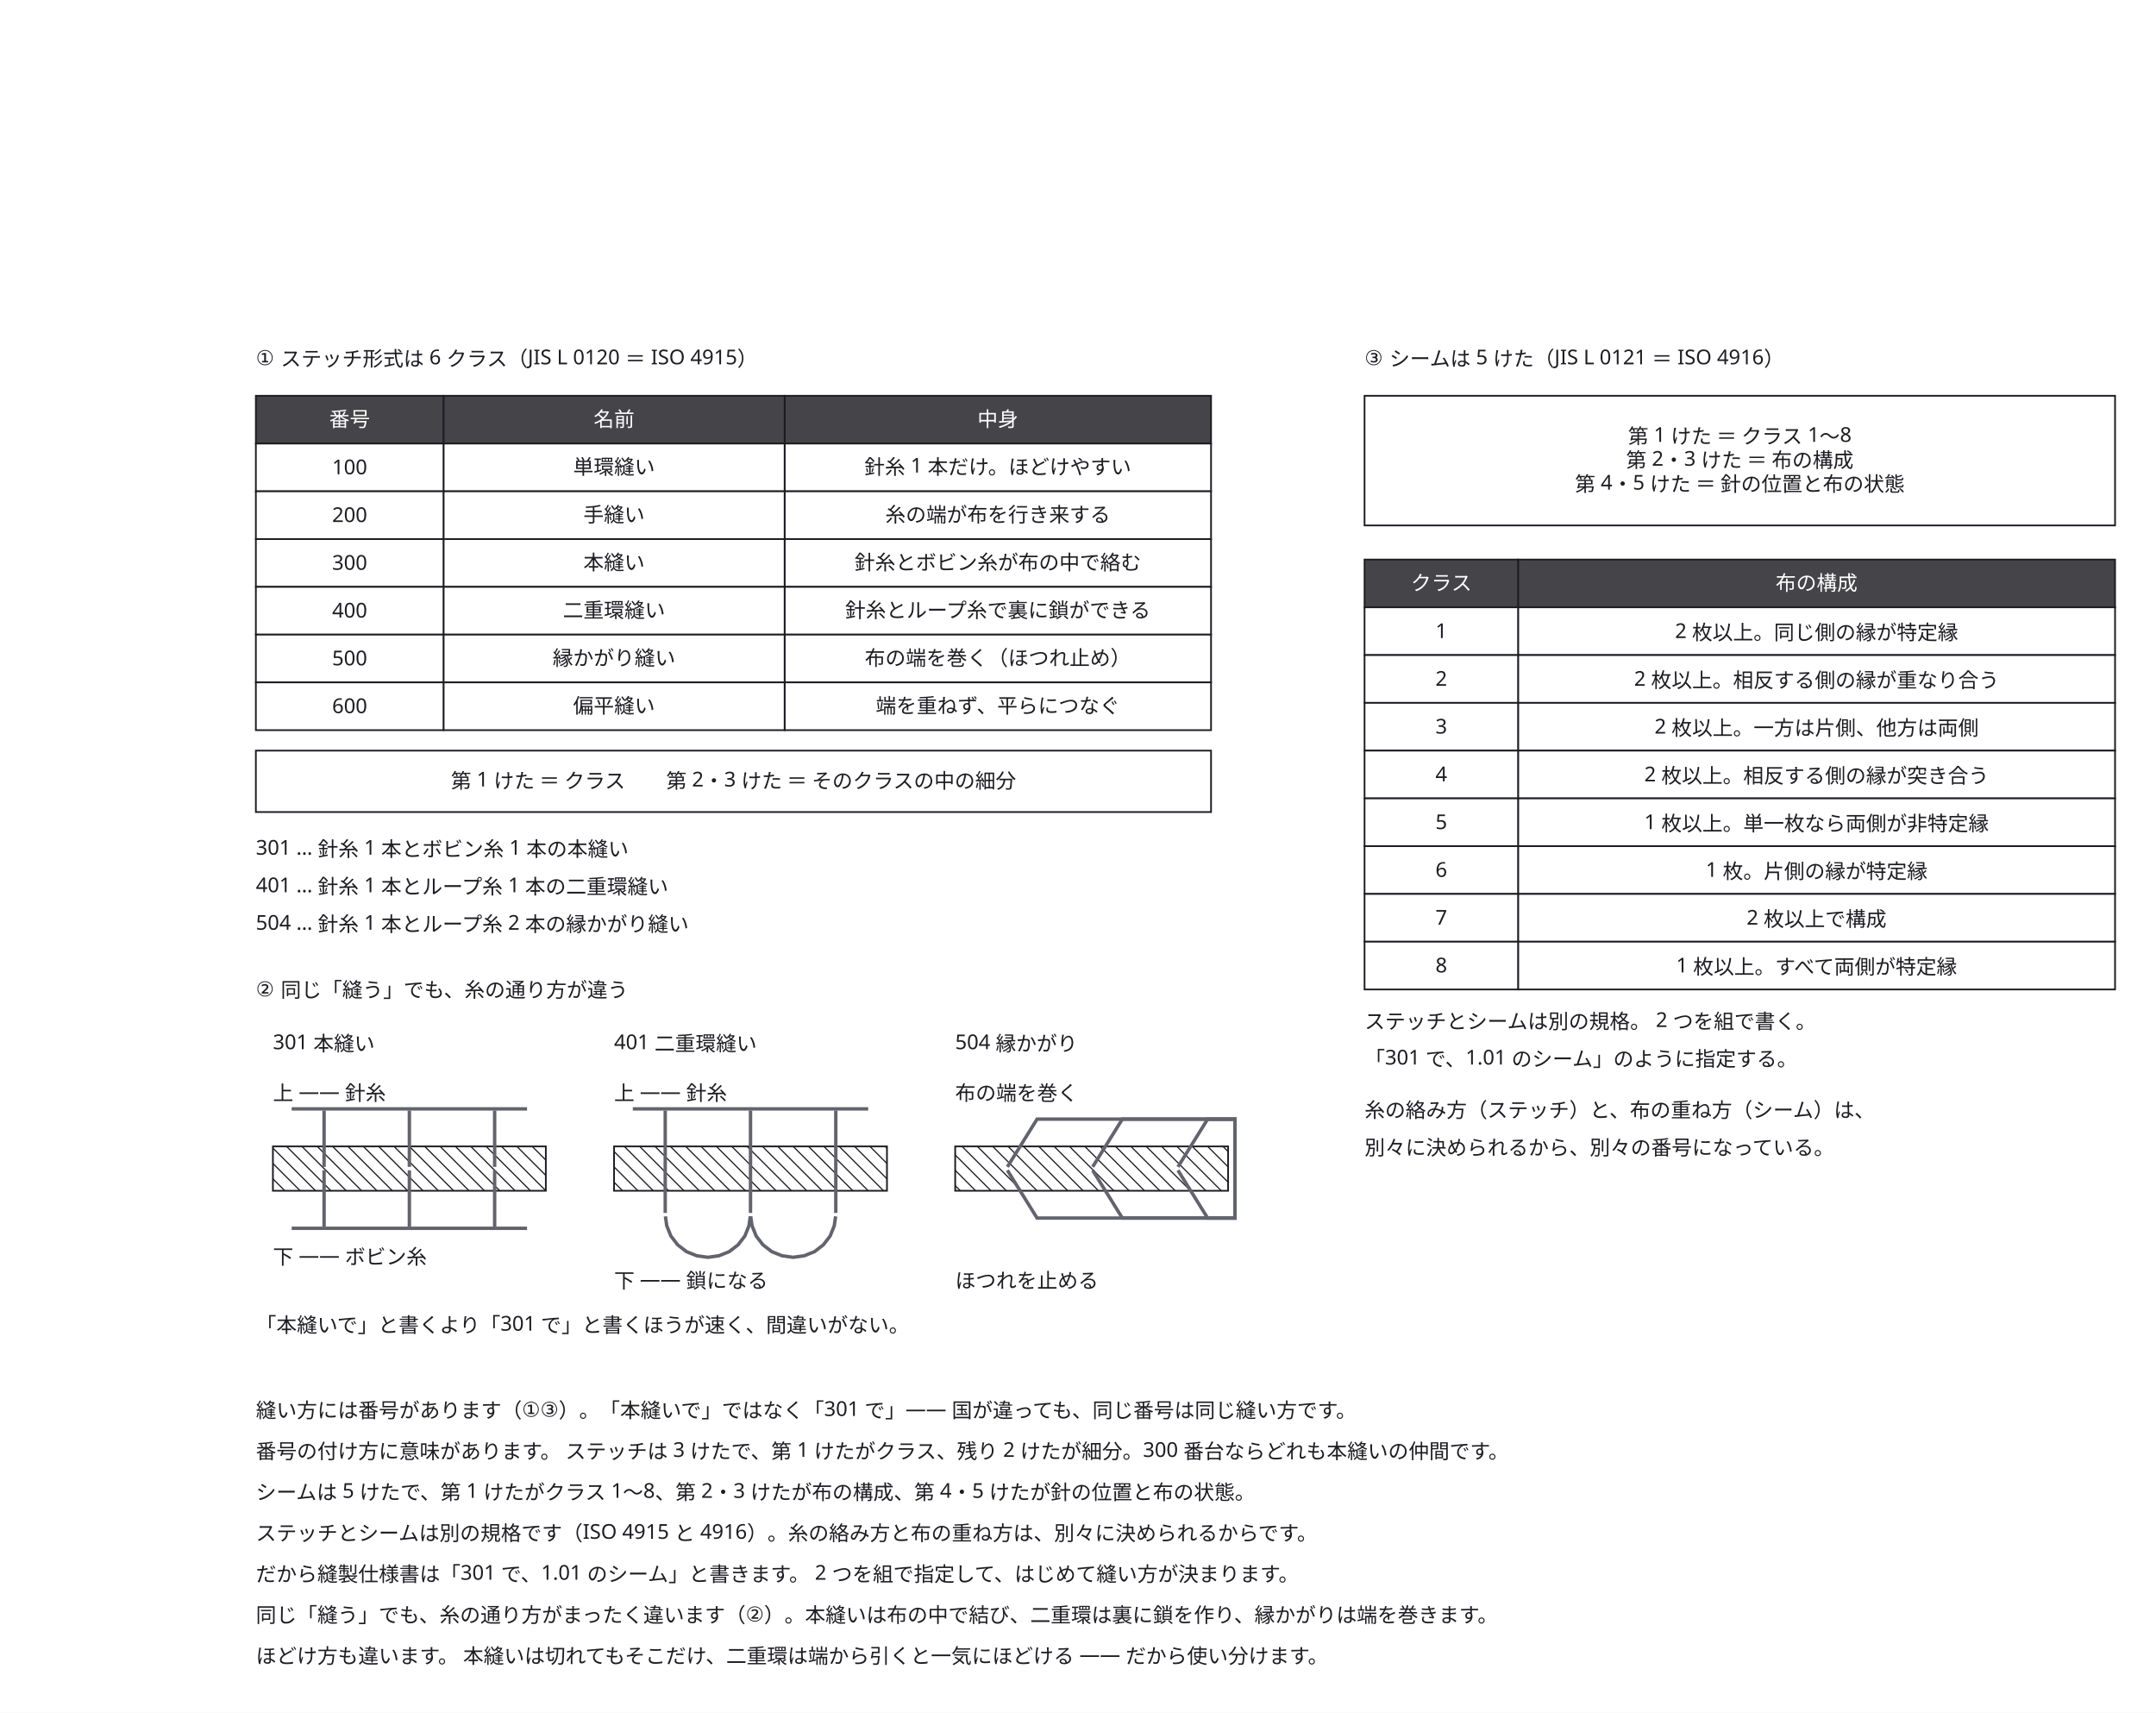
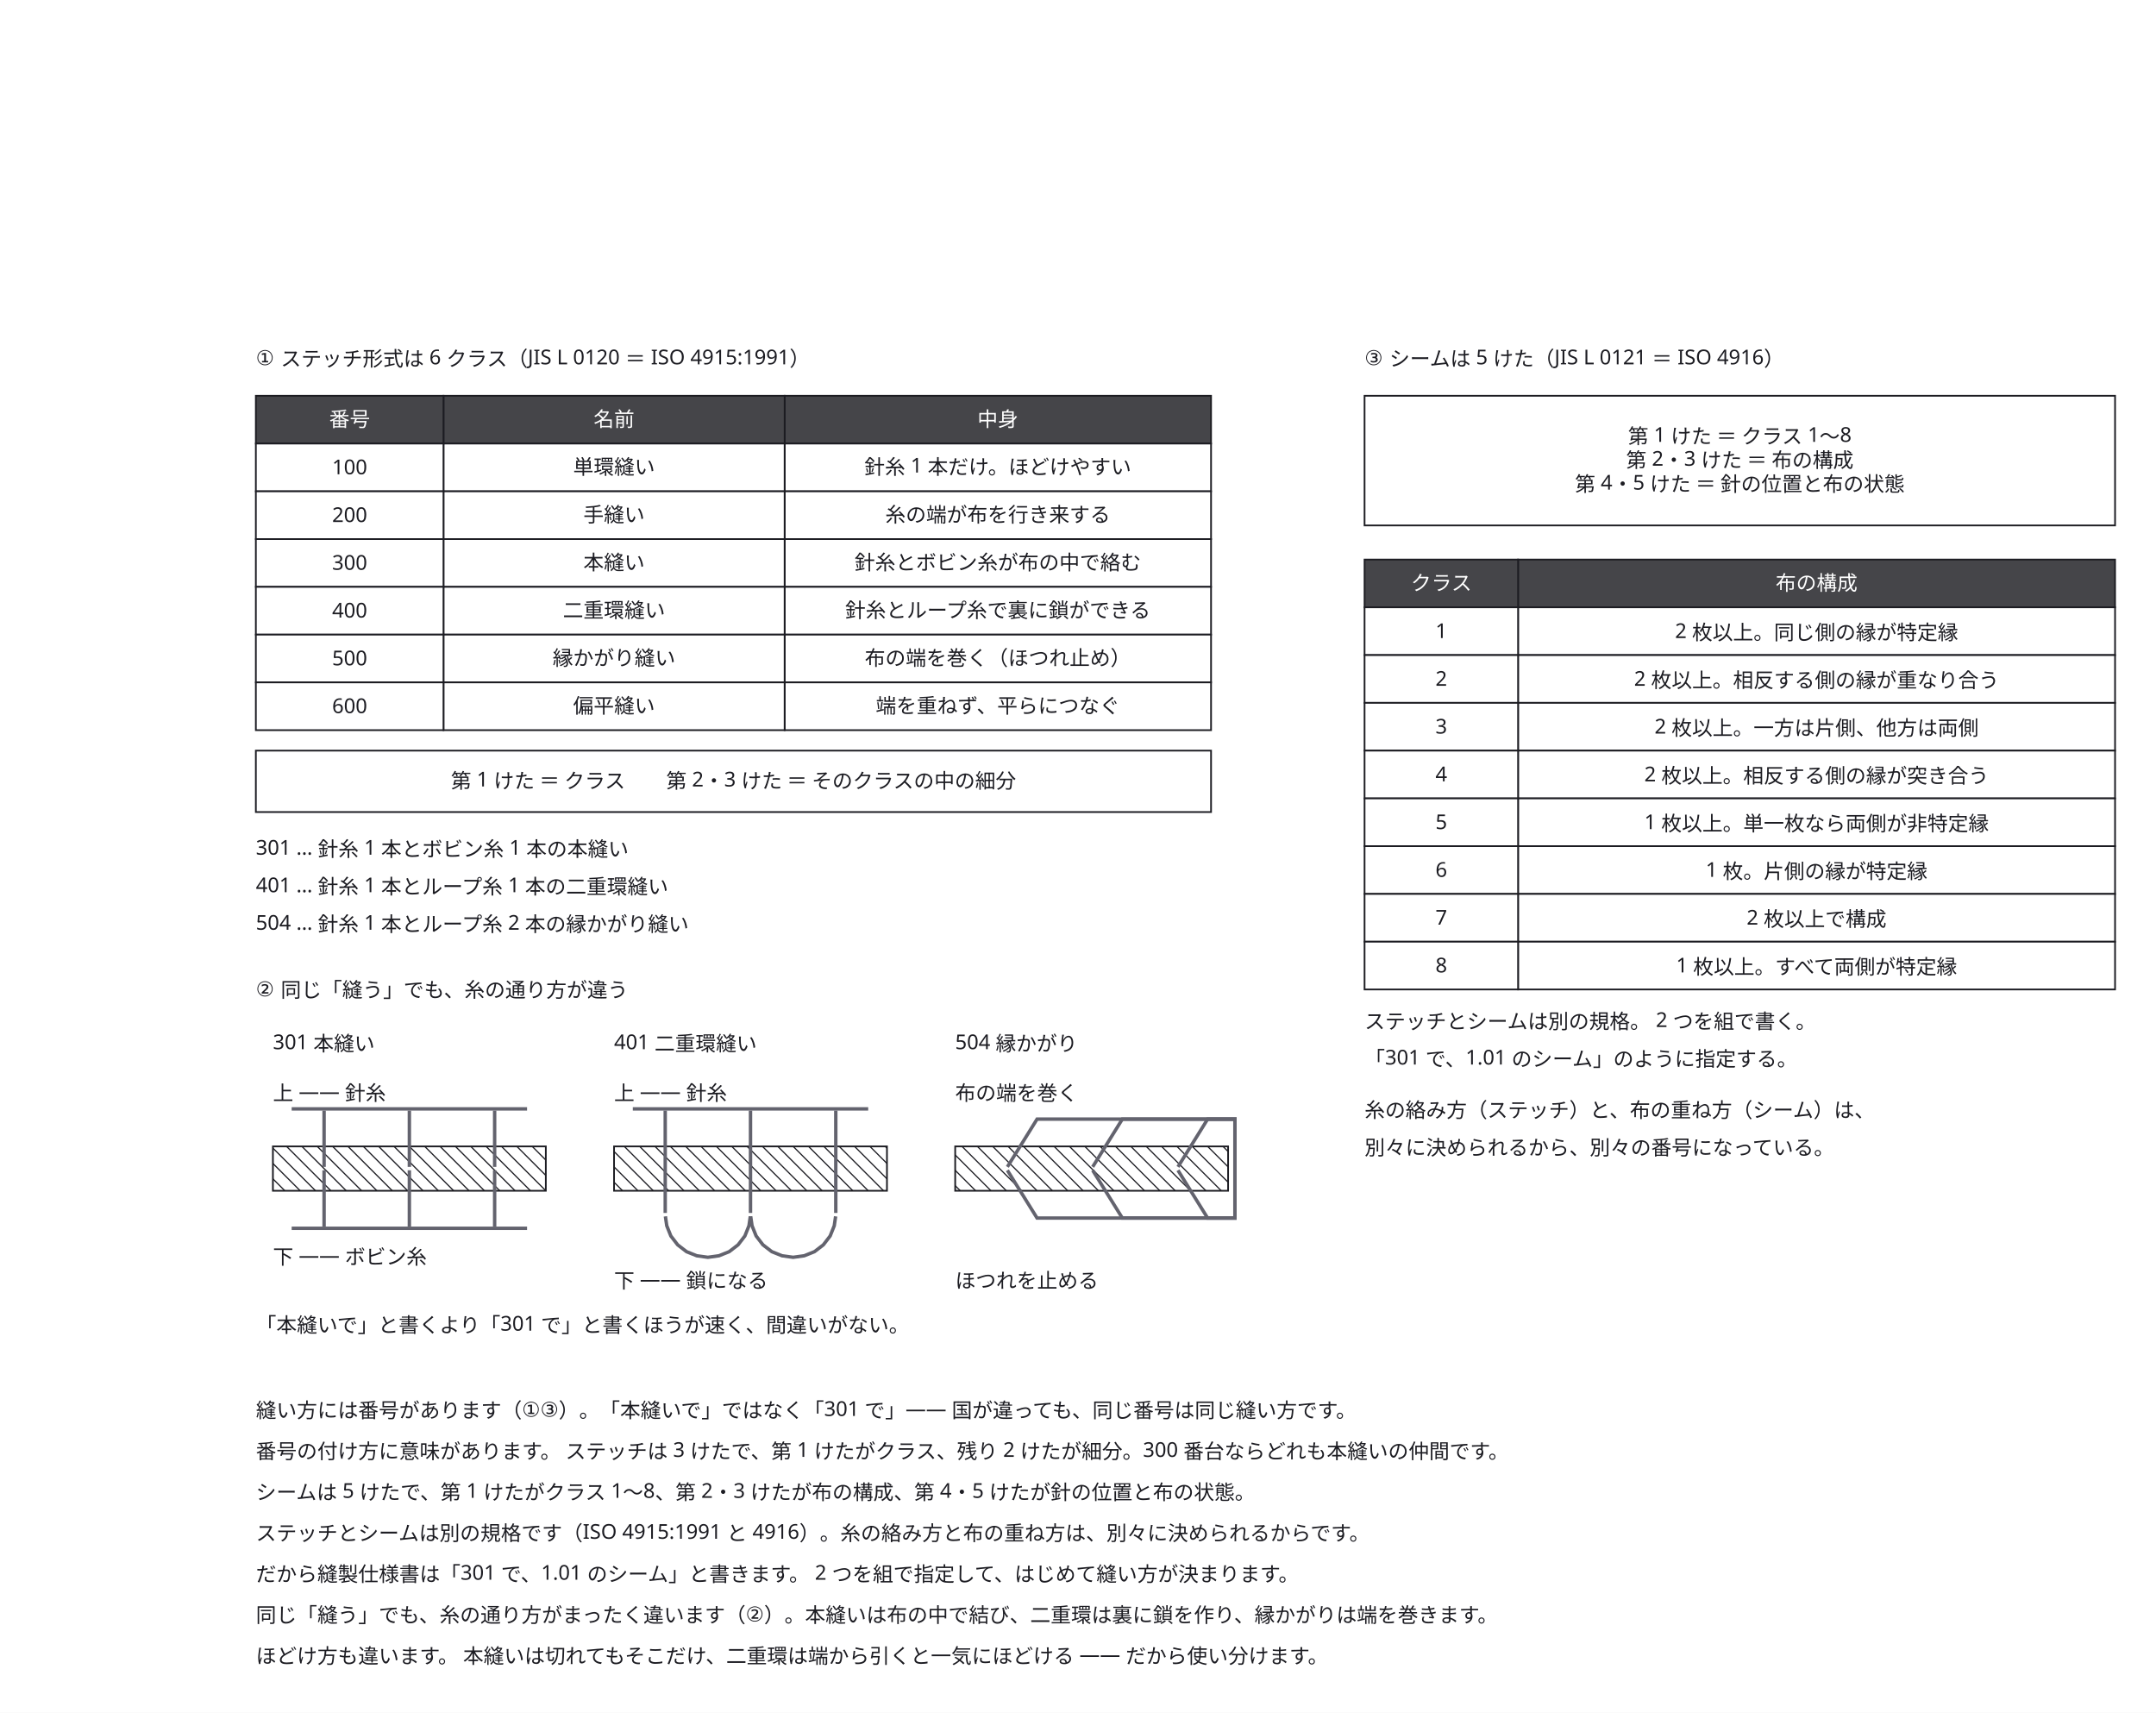
<svg xmlns="http://www.w3.org/2000/svg" width="1264" height="1004" viewBox="0 0 1264 1004">
  <defs>
    <marker id="arrow" viewBox="0 0 10 10" refX="9" refY="5" markerWidth="6" markerHeight="6" orient="auto">
      <path d="M 0 0 L 10 5 L 0 10 z" fill="#63636e" />
    </marker>
  </defs>
  <rect data-paper="1" x="0" y="0" width="1264" height="1004" fill="#ffffff" />
  <g data-node="sr" data-pinned="false" data-shape="rect">
    <rect x="800" y="232" width="440" height="76" fill="#ffffff" stroke="#1c1c22" stroke-width="1" />
  </g>
  <g data-node="rule" data-pinned="false" data-shape="rect">
    <rect x="150" y="440" width="560" height="36" fill="#ffffff" stroke="#1c1c22" stroke-width="1" />
  </g>
  <g data-node="r1" data-pinned="false" data-shape="rect" />
  <g data-node="r2" data-pinned="false" data-shape="rect" />
  <g data-node="r3" data-pinned="false" data-shape="rect" />
  <g data-node="r4" data-pinned="false" data-shape="rect" />
  <g data-node="r5" data-pinned="false" data-shape="rect" />
  <g data-node="r6" data-pinned="false" data-shape="rect" />
  <g data-node="r7" data-pinned="false" data-shape="rect" />
  <g data-node="t1" data-pinned="false" data-shape="rect" />
  <g data-node="t2" data-pinned="false" data-shape="rect" />
  <g data-node="n4" data-pinned="false" data-shape="rect" />
  <g data-node="n1" data-pinned="false" data-shape="rect" />
  <g data-node="n2" data-pinned="false" data-shape="rect" />
  <g data-node="n3" data-pinned="false" data-shape="rect" />
  <g data-node="b0_1" data-pinned="false" data-shape="rect">
    <rect x="890" y="328" width="350" height="28" fill="#ffffff" stroke="#1c1c22" stroke-width="1" />
    <rect x="890" y="328" width="350" height="28" fill="#1c1c22" fill-opacity="0.82" />
  </g>
  <g data-node="b1_1" data-pinned="false" data-shape="rect">
    <rect x="890" y="356" width="350" height="28" fill="#ffffff" stroke="#1c1c22" stroke-width="1" />
  </g>
  <g data-node="b2_1" data-pinned="false" data-shape="rect">
    <rect x="890" y="384" width="350" height="28" fill="#ffffff" stroke="#1c1c22" stroke-width="1" />
  </g>
  <g data-node="b3_1" data-pinned="false" data-shape="rect">
    <rect x="890" y="412" width="350" height="28" fill="#ffffff" stroke="#1c1c22" stroke-width="1" />
  </g>
  <g data-node="b4_1" data-pinned="false" data-shape="rect">
    <rect x="890" y="440" width="350" height="28" fill="#ffffff" stroke="#1c1c22" stroke-width="1" />
  </g>
  <g data-node="b5_1" data-pinned="false" data-shape="rect">
    <rect x="890" y="468" width="350" height="28" fill="#ffffff" stroke="#1c1c22" stroke-width="1" />
  </g>
  <g data-node="b6_1" data-pinned="false" data-shape="rect">
    <rect x="890" y="496" width="350" height="28" fill="#ffffff" stroke="#1c1c22" stroke-width="1" />
  </g>
  <g data-node="b7_1" data-pinned="false" data-shape="rect">
    <rect x="890" y="524" width="350" height="28" fill="#ffffff" stroke="#1c1c22" stroke-width="1" />
  </g>
  <g data-node="b8_1" data-pinned="false" data-shape="rect">
    <rect x="890" y="552" width="350" height="28" fill="#ffffff" stroke="#1c1c22" stroke-width="1" />
  </g>
  <g data-node="t3" data-pinned="false" data-shape="rect" />
  <g data-node="n5" data-pinned="false" data-shape="rect" />
  <g data-node="n6" data-pinned="false" data-shape="rect" />
  <g data-node="n7" data-pinned="false" data-shape="rect" />
  <g data-node="n8" data-pinned="false" data-shape="rect" />
  <g data-node="a0_2" data-pinned="false" data-shape="rect">
    <rect x="460" y="232" width="250" height="28" fill="#ffffff" stroke="#1c1c22" stroke-width="1" />
    <rect x="460" y="232" width="250" height="28" fill="#1c1c22" fill-opacity="0.82" />
  </g>
  <g data-node="a1_2" data-pinned="false" data-shape="rect">
    <rect x="460" y="260" width="250" height="28" fill="#ffffff" stroke="#1c1c22" stroke-width="1" />
  </g>
  <g data-node="a2_2" data-pinned="false" data-shape="rect">
    <rect x="460" y="288" width="250" height="28" fill="#ffffff" stroke="#1c1c22" stroke-width="1" />
  </g>
  <g data-node="a3_2" data-pinned="false" data-shape="rect">
    <rect x="460" y="316" width="250" height="28" fill="#ffffff" stroke="#1c1c22" stroke-width="1" />
  </g>
  <g data-node="a4_2" data-pinned="false" data-shape="rect">
    <rect x="460" y="344" width="250" height="28" fill="#ffffff" stroke="#1c1c22" stroke-width="1" />
  </g>
  <g data-node="a5_2" data-pinned="false" data-shape="rect">
    <rect x="460" y="372" width="250" height="28" fill="#ffffff" stroke="#1c1c22" stroke-width="1" />
  </g>
  <g data-node="a6_2" data-pinned="false" data-shape="rect">
    <rect x="460" y="400" width="250" height="28" fill="#ffffff" stroke="#1c1c22" stroke-width="1" />
  </g>
  <g data-node="a0_1" data-pinned="false" data-shape="rect">
    <rect x="260" y="232" width="200" height="28" fill="#ffffff" stroke="#1c1c22" stroke-width="1" />
    <rect x="260" y="232" width="200" height="28" fill="#1c1c22" fill-opacity="0.82" />
  </g>
  <g data-node="a1_1" data-pinned="false" data-shape="rect">
    <rect x="260" y="260" width="200" height="28" fill="#ffffff" stroke="#1c1c22" stroke-width="1" />
  </g>
  <g data-node="a2_1" data-pinned="false" data-shape="rect">
    <rect x="260" y="288" width="200" height="28" fill="#ffffff" stroke="#1c1c22" stroke-width="1" />
  </g>
  <g data-node="a3_1" data-pinned="false" data-shape="rect">
    <rect x="260" y="316" width="200" height="28" fill="#ffffff" stroke="#1c1c22" stroke-width="1" />
  </g>
  <g data-node="a4_1" data-pinned="false" data-shape="rect">
    <rect x="260" y="344" width="200" height="28" fill="#ffffff" stroke="#1c1c22" stroke-width="1" />
  </g>
  <g data-node="a5_1" data-pinned="false" data-shape="rect">
    <rect x="260" y="372" width="200" height="28" fill="#ffffff" stroke="#1c1c22" stroke-width="1" />
  </g>
  <g data-node="a6_1" data-pinned="false" data-shape="rect">
    <rect x="260" y="400" width="200" height="28" fill="#ffffff" stroke="#1c1c22" stroke-width="1" />
  </g>
  <g data-node="cl0" data-pinned="false" data-shape="rect">
    <rect x="160" y="672" width="160" height="26" fill="#ffffff" stroke="#1c1c22" stroke-width="1" />
    <line x1="320" y1="680" x2="312" y2="672" stroke="#1c1c22" stroke-width="0.7" />
    <line x1="320" y1="689" x2="303" y2="672" stroke="#1c1c22" stroke-width="0.7" />
    <line x1="320" y1="698" x2="294" y2="672" stroke="#1c1c22" stroke-width="0.7" />
    <line x1="285" y1="672" x2="311" y2="698" stroke="#1c1c22" stroke-width="0.7" />
    <line x1="276" y1="672" x2="302" y2="698" stroke="#1c1c22" stroke-width="0.7" />
    <line x1="267" y1="672" x2="293" y2="698" stroke="#1c1c22" stroke-width="0.7" />
    <line x1="258" y1="672" x2="284" y2="698" stroke="#1c1c22" stroke-width="0.7" />
    <line x1="249" y1="672" x2="275" y2="698" stroke="#1c1c22" stroke-width="0.7" />
    <line x1="240" y1="672" x2="266" y2="698" stroke="#1c1c22" stroke-width="0.7" />
    <line x1="231" y1="672" x2="257" y2="698" stroke="#1c1c22" stroke-width="0.7" />
    <line x1="222" y1="672" x2="248" y2="698" stroke="#1c1c22" stroke-width="0.7" />
    <line x1="213" y1="672" x2="239" y2="698" stroke="#1c1c22" stroke-width="0.7" />
    <line x1="204" y1="672" x2="230" y2="698" stroke="#1c1c22" stroke-width="0.7" />
    <line x1="195" y1="672" x2="221" y2="698" stroke="#1c1c22" stroke-width="0.7" />
    <line x1="186" y1="672" x2="212" y2="698" stroke="#1c1c22" stroke-width="0.7" />
    <line x1="177" y1="672" x2="203" y2="698" stroke="#1c1c22" stroke-width="0.7" />
    <line x1="168" y1="672" x2="194" y2="698" stroke="#1c1c22" stroke-width="0.7" />
    <line x1="160" y1="673" x2="185" y2="698" stroke="#1c1c22" stroke-width="0.7" />
    <line x1="160" y1="682" x2="176" y2="698" stroke="#1c1c22" stroke-width="0.7" />
    <line x1="160" y1="691" x2="167" y2="698" stroke="#1c1c22" stroke-width="0.7" />
  </g>
  <g data-node="cl1" data-pinned="false" data-shape="rect">
    <rect x="360" y="672" width="160" height="26" fill="#ffffff" stroke="#1c1c22" stroke-width="1" />
    <line x1="520" y1="673" x2="519" y2="672" stroke="#1c1c22" stroke-width="0.7" />
    <line x1="520" y1="682" x2="510" y2="672" stroke="#1c1c22" stroke-width="0.7" />
    <line x1="520" y1="691" x2="501" y2="672" stroke="#1c1c22" stroke-width="0.7" />
    <line x1="492" y1="672" x2="518" y2="698" stroke="#1c1c22" stroke-width="0.7" />
    <line x1="483" y1="672" x2="509" y2="698" stroke="#1c1c22" stroke-width="0.7" />
    <line x1="474" y1="672" x2="500" y2="698" stroke="#1c1c22" stroke-width="0.7" />
    <line x1="465" y1="672" x2="491" y2="698" stroke="#1c1c22" stroke-width="0.7" />
    <line x1="456" y1="672" x2="482" y2="698" stroke="#1c1c22" stroke-width="0.7" />
    <line x1="447" y1="672" x2="473" y2="698" stroke="#1c1c22" stroke-width="0.7" />
    <line x1="438" y1="672" x2="464" y2="698" stroke="#1c1c22" stroke-width="0.7" />
    <line x1="429" y1="672" x2="455" y2="698" stroke="#1c1c22" stroke-width="0.7" />
    <line x1="420" y1="672" x2="446" y2="698" stroke="#1c1c22" stroke-width="0.7" />
    <line x1="411" y1="672" x2="437" y2="698" stroke="#1c1c22" stroke-width="0.7" />
    <line x1="402" y1="672" x2="428" y2="698" stroke="#1c1c22" stroke-width="0.7" />
    <line x1="393" y1="672" x2="419" y2="698" stroke="#1c1c22" stroke-width="0.7" />
    <line x1="384" y1="672" x2="410" y2="698" stroke="#1c1c22" stroke-width="0.7" />
    <line x1="375" y1="672" x2="401" y2="698" stroke="#1c1c22" stroke-width="0.7" />
    <line x1="366" y1="672" x2="392" y2="698" stroke="#1c1c22" stroke-width="0.7" />
    <line x1="360" y1="675" x2="383" y2="698" stroke="#1c1c22" stroke-width="0.7" />
    <line x1="360" y1="684" x2="374" y2="698" stroke="#1c1c22" stroke-width="0.7" />
    <line x1="360" y1="693" x2="365" y2="698" stroke="#1c1c22" stroke-width="0.7" />
  </g>
  <g data-node="cl2" data-pinned="false" data-shape="rect">
    <rect x="560" y="672" width="160" height="26" fill="#ffffff" stroke="#1c1c22" stroke-width="1" />
    <line x1="720" y1="675" x2="717" y2="672" stroke="#1c1c22" stroke-width="0.7" />
    <line x1="720" y1="684" x2="708" y2="672" stroke="#1c1c22" stroke-width="0.7" />
    <line x1="720" y1="693" x2="699" y2="672" stroke="#1c1c22" stroke-width="0.7" />
    <line x1="690" y1="672" x2="716" y2="698" stroke="#1c1c22" stroke-width="0.7" />
    <line x1="681" y1="672" x2="707" y2="698" stroke="#1c1c22" stroke-width="0.7" />
    <line x1="672" y1="672" x2="698" y2="698" stroke="#1c1c22" stroke-width="0.7" />
    <line x1="663" y1="672" x2="689" y2="698" stroke="#1c1c22" stroke-width="0.7" />
    <line x1="654" y1="672" x2="680" y2="698" stroke="#1c1c22" stroke-width="0.7" />
    <line x1="645" y1="672" x2="671" y2="698" stroke="#1c1c22" stroke-width="0.7" />
    <line x1="636" y1="672" x2="662" y2="698" stroke="#1c1c22" stroke-width="0.7" />
    <line x1="627" y1="672" x2="653" y2="698" stroke="#1c1c22" stroke-width="0.7" />
    <line x1="618" y1="672" x2="644" y2="698" stroke="#1c1c22" stroke-width="0.7" />
    <line x1="609" y1="672" x2="635" y2="698" stroke="#1c1c22" stroke-width="0.7" />
    <line x1="600" y1="672" x2="626" y2="698" stroke="#1c1c22" stroke-width="0.7" />
    <line x1="591" y1="672" x2="617" y2="698" stroke="#1c1c22" stroke-width="0.7" />
    <line x1="582" y1="672" x2="608" y2="698" stroke="#1c1c22" stroke-width="0.7" />
    <line x1="573" y1="672" x2="599" y2="698" stroke="#1c1c22" stroke-width="0.7" />
    <line x1="564" y1="672" x2="590" y2="698" stroke="#1c1c22" stroke-width="0.7" />
    <line x1="560" y1="677" x2="581" y2="698" stroke="#1c1c22" stroke-width="0.7" />
    <line x1="560" y1="686" x2="572" y2="698" stroke="#1c1c22" stroke-width="0.7" />
    <line x1="560" y1="695" x2="563" y2="698" stroke="#1c1c22" stroke-width="0.7" />
  </g>
  <g data-node="sl0" data-pinned="false" data-shape="rect" />
  <g data-node="u0" data-pinned="false" data-shape="rect" />
  <g data-node="d0" data-pinned="false" data-shape="rect" />
  <g data-node="sl1" data-pinned="false" data-shape="rect" />
  <g data-node="u1" data-pinned="false" data-shape="rect" />
  <g data-node="d1" data-pinned="false" data-shape="rect" />
  <g data-node="sl2" data-pinned="false" data-shape="rect" />
  <g data-node="u2" data-pinned="false" data-shape="rect" />
  <g data-node="d2" data-pinned="false" data-shape="rect" />
  <g data-node="a0_0" data-pinned="false" data-shape="rect">
    <rect x="150" y="232" width="110" height="28" fill="#ffffff" stroke="#1c1c22" stroke-width="1" />
    <rect x="150" y="232" width="110" height="28" fill="#1c1c22" fill-opacity="0.82" />
  </g>
  <g data-node="a1_0" data-pinned="false" data-shape="rect">
    <rect x="150" y="260" width="110" height="28" fill="#ffffff" stroke="#1c1c22" stroke-width="1" />
  </g>
  <g data-node="a2_0" data-pinned="false" data-shape="rect">
    <rect x="150" y="288" width="110" height="28" fill="#ffffff" stroke="#1c1c22" stroke-width="1" />
  </g>
  <g data-node="a3_0" data-pinned="false" data-shape="rect">
    <rect x="150" y="316" width="110" height="28" fill="#ffffff" stroke="#1c1c22" stroke-width="1" />
  </g>
  <g data-node="a4_0" data-pinned="false" data-shape="rect">
    <rect x="150" y="344" width="110" height="28" fill="#ffffff" stroke="#1c1c22" stroke-width="1" />
  </g>
  <g data-node="a5_0" data-pinned="false" data-shape="rect">
    <rect x="150" y="372" width="110" height="28" fill="#ffffff" stroke="#1c1c22" stroke-width="1" />
  </g>
  <g data-node="a6_0" data-pinned="false" data-shape="rect">
    <rect x="150" y="400" width="110" height="28" fill="#ffffff" stroke="#1c1c22" stroke-width="1" />
  </g>
  <g data-node="b0_0" data-pinned="false" data-shape="rect">
    <rect x="800" y="328" width="90" height="28" fill="#ffffff" stroke="#1c1c22" stroke-width="1" />
    <rect x="800" y="328" width="90" height="28" fill="#1c1c22" fill-opacity="0.82" />
  </g>
  <g data-node="b1_0" data-pinned="false" data-shape="rect">
    <rect x="800" y="356" width="90" height="28" fill="#ffffff" stroke="#1c1c22" stroke-width="1" />
  </g>
  <g data-node="b2_0" data-pinned="false" data-shape="rect">
    <rect x="800" y="384" width="90" height="28" fill="#ffffff" stroke="#1c1c22" stroke-width="1" />
  </g>
  <g data-node="b3_0" data-pinned="false" data-shape="rect">
    <rect x="800" y="412" width="90" height="28" fill="#ffffff" stroke="#1c1c22" stroke-width="1" />
  </g>
  <g data-node="b4_0" data-pinned="false" data-shape="rect">
    <rect x="800" y="440" width="90" height="28" fill="#ffffff" stroke="#1c1c22" stroke-width="1" />
  </g>
  <g data-node="b5_0" data-pinned="false" data-shape="rect">
    <rect x="800" y="468" width="90" height="28" fill="#ffffff" stroke="#1c1c22" stroke-width="1" />
  </g>
  <g data-node="b6_0" data-pinned="false" data-shape="rect">
    <rect x="800" y="496" width="90" height="28" fill="#ffffff" stroke="#1c1c22" stroke-width="1" />
  </g>
  <g data-node="b7_0" data-pinned="false" data-shape="rect">
    <rect x="800" y="524" width="90" height="28" fill="#ffffff" stroke="#1c1c22" stroke-width="1" />
  </g>
  <g data-node="b8_0" data-pinned="false" data-shape="rect">
    <rect x="800" y="552" width="90" height="28" fill="#ffffff" stroke="#1c1c22" stroke-width="1" />
  </g>
  <g data-node="p0" data-pinned="false" data-shape="rect" />
  <g data-node="p1" data-pinned="false" data-shape="rect" />
  <g data-node="p2" data-pinned="false" data-shape="rect" />
  <g data-node="p3" data-pinned="false" data-shape="rect" />
  <g data-node="p4" data-pinned="false" data-shape="rect" />
  <g data-node="p5" data-pinned="false" data-shape="rect" />
  <g data-node="p6" data-pinned="false" data-shape="rect" />
  <g data-node="p7" data-pinned="false" data-shape="rect" />
  <g data-node="p8" data-pinned="false" data-shape="rect" />
  <g data-node="p9" data-pinned="false" data-shape="rect" />
  <g data-node="p10" data-pinned="false" data-shape="rect" />
  <g data-node="p11" data-pinned="false" data-shape="rect" />
  <g data-node="p12" data-pinned="false" data-shape="rect" />
  <g data-node="p13" data-pinned="false" data-shape="rect" />
  <g data-node="p14" data-pinned="false" data-shape="rect" />
  <g data-node="p15" data-pinned="false" data-shape="rect" />
  <g data-node="p16" data-pinned="false" data-shape="rect" />
  <g data-node="p17" data-pinned="false" data-shape="rect" />
  <g data-node="p18" data-pinned="false" data-shape="rect" />
  <g data-node="p19" data-pinned="false" data-shape="rect" />
  <g data-node="p20" data-pinned="false" data-shape="rect" />
  <g data-node="p21" data-pinned="false" data-shape="rect" />
  <g data-node="p22" data-pinned="false" data-shape="rect" />
  <g data-node="p23" data-pinned="false" data-shape="rect" />
  <g data-node="p24" data-pinned="false" data-shape="rect" />
  <g data-node="p25" data-pinned="false" data-shape="rect" />
  <g data-node="p26" data-pinned="false" data-shape="rect" />
  <g data-node="p27" data-pinned="false" data-shape="rect" />
  <g data-node="p28" data-pinned="false" data-shape="rect" />
  <g data-node="p29" data-pinned="false" data-shape="rect" />
  <g data-node="p30" data-pinned="false" data-shape="rect" />
  <g data-node="p31" data-pinned="false" data-shape="rect" />
  <g data-node="p32" data-pinned="false" data-shape="rect" />
  <g data-node="p33" data-pinned="false" data-shape="rect" />
  <g data-edge="p0&gt;p1" data-pinned="false">
    <path d="M 190 651 L 190 684" fill="none" stroke="#63636e" stroke-width="2" />
  </g>
  <g data-edge="p2&gt;p3" data-pinned="false">
    <path d="M 190 686 L 190 719" fill="none" stroke="#63636e" stroke-width="2" />
  </g>
  <g data-edge="p4&gt;p5" data-pinned="false">
    <path d="M 240 651 L 240 684" fill="none" stroke="#63636e" stroke-width="2" />
  </g>
  <g data-edge="p6&gt;p7" data-pinned="false">
    <path d="M 240 686 L 240 719" fill="none" stroke="#63636e" stroke-width="2" />
  </g>
  <g data-edge="p8&gt;p9" data-pinned="false">
    <path d="M 290 651 L 290 684" fill="none" stroke="#63636e" stroke-width="2" />
  </g>
  <g data-edge="p10&gt;p11" data-pinned="false">
    <path d="M 290 686 L 290 719" fill="none" stroke="#63636e" stroke-width="2" />
  </g>
  <g data-edge="p12&gt;p13" data-pinned="false">
    <path d="M 171 650 L 309 650" fill="none" stroke="#63636e" stroke-width="2" />
  </g>
  <g data-edge="p14&gt;p15" data-pinned="false">
    <path d="M 171 720 L 309 720" fill="none" stroke="#63636e" stroke-width="2" />
  </g>
  <g data-edge="p16&gt;p17" data-pinned="false">
    <path d="M 390 651 L 390 711" fill="none" stroke="#63636e" stroke-width="2" />
  </g>
  <g data-edge="p18&gt;p19" data-pinned="false">
    <path d="M 440 651 L 440 711" fill="none" stroke="#63636e" stroke-width="2" />
  </g>
  <g data-edge="p20&gt;p21" data-pinned="false">
    <path d="M 490 651 L 490 711" fill="none" stroke="#63636e" stroke-width="2" />
  </g>
  <g data-edge="p22&gt;p23" data-pinned="false">
    <path d="M 371 650 L 509 650" fill="none" stroke="#63636e" stroke-width="2" />
  </g>
  <g data-edge="p24&gt;p25" data-pinned="false">
    <path d="M 390.1 713 L 390.9 718.5 L 393.3 724.5 L 397.3 729.7 L 402.5 733.7 L 408.5 736.1 L 415 737 L 421.5 736.1 L 427.5 733.7 L 432.7 729.7 L 436.7 724.5 L 439.1 718.5 L 439.9 713" fill="none" stroke="#63636e" stroke-width="2" />
  </g>
  <g data-edge="p26&gt;p27" data-pinned="false">
    <path d="M 440.1 713 L 440.9 718.5 L 443.3 724.5 L 447.3 729.7 L 452.5 733.7 L 458.5 736.1 L 465 737 L 471.5 736.1 L 477.5 733.7 L 482.7 729.7 L 486.7 724.5 L 489.1 718.5 L 489.9 713" fill="none" stroke="#63636e" stroke-width="2" />
  </g>
  <g data-edge="p28&gt;p29" data-pinned="false">
    <path d="M 590.6 684 L 608 656 L 724 656 L 724 714 L 608 714 L 590.6 686" fill="none" stroke="#63636e" stroke-width="2" />
  </g>
  <g data-edge="p30&gt;p31" data-pinned="false">
    <path d="M 640.6 684 L 658 656 L 724 656 L 724 714 L 658 714 L 640.6 686" fill="none" stroke="#63636e" stroke-width="2" />
  </g>
  <g data-edge="p32&gt;p33" data-pinned="false">
    <path d="M 690.6 684 L 708 656 L 724 656 L 724 714 L 708 714 L 690.6 686" fill="none" stroke="#63636e" stroke-width="2" />
  </g>
  <g data-name="sr">
    <text x="1020" y="260" text-anchor="middle" font-family="sans-serif" font-size="12" fill="#1c1c22">第 1 けた ＝ クラス 1〜8</text>
    <text x="1020" y="274" text-anchor="middle" font-family="sans-serif" font-size="12" fill="#1c1c22">第 2・3 けた ＝ 布の構成</text>
    <text x="1020" y="288" text-anchor="middle" font-family="sans-serif" font-size="12" fill="#1c1c22">第 4・5 けた ＝ 針の位置と布の状態</text>
  </g>
  <g data-name="rule">
    <text x="430" y="462" text-anchor="middle" font-family="sans-serif" font-size="12" fill="#1c1c22">第 1 けた ＝ クラス　　第 2・3 けた ＝ そのクラスの中の細分</text>
  </g>
  <g data-name="r1">
    <text x="150" y="831" text-anchor="start" font-family="sans-serif" font-size="12" fill="#1c1c22">縫い方には番号があります（①③）。「本縫いで」ではなく「301 で」—— 国が違っても、同じ番号は同じ縫い方です。</text>
  </g>
  <g data-name="r2">
    <text x="150" y="855" text-anchor="start" font-family="sans-serif" font-size="12" fill="#1c1c22">番号の付け方に意味があります。 ステッチは 3 けたで、第 1 けたがクラス、残り 2 けたが細分。300 番台ならどれも本縫いの仲間です。</text>
  </g>
  <g data-name="r3">
    <text x="150" y="879" text-anchor="start" font-family="sans-serif" font-size="12" fill="#1c1c22">シームは 5 けたで、第 1 けたがクラス 1〜8、第 2・3 けたが布の構成、第 4・5 けたが針の位置と布の状態。</text>
  </g>
  <g data-name="r4">
-     <text x="150" y="903" text-anchor="start" font-family="sans-serif" font-size="12" fill="#1c1c22">ステッチとシームは別の規格です（ISO 4915 と 4916）。糸の絡み方と布の重ね方は、別々に決められるからです。</text>
+     <text x="150" y="903" text-anchor="start" font-family="sans-serif" font-size="12" fill="#1c1c22">ステッチとシームは別の規格です（ISO 4915:1991 と 4916）。糸の絡み方と布の重ね方は、別々に決められるからです。</text>
  </g>
  <g data-name="r5">
    <text x="150" y="927" text-anchor="start" font-family="sans-serif" font-size="12" fill="#1c1c22">だから縫製仕様書は「301 で、1.01 のシーム」と書きます。 2 つを組で指定して、はじめて縫い方が決まります。</text>
  </g>
  <g data-name="r6">
    <text x="150" y="951" text-anchor="start" font-family="sans-serif" font-size="12" fill="#1c1c22">同じ「縫う」でも、糸の通り方がまったく違います（②）。本縫いは布の中で結び、二重環は裏に鎖を作り、縁かがりは端を巻きます。</text>
  </g>
  <g data-name="r7">
    <text x="150" y="975" text-anchor="start" font-family="sans-serif" font-size="12" fill="#1c1c22">ほどけ方も違います。 本縫いは切れてもそこだけ、二重環は端から引くと一気にほどける —— だから使い分けます。</text>
  </g>
  <g data-name="t1">
-     <text x="150" y="214" text-anchor="start" font-family="sans-serif" font-size="12" fill="#1c1c22">① ステッチ形式は 6 クラス（JIS L 0120 ＝ ISO 4915）</text>
+     <text x="150" y="214" text-anchor="start" font-family="sans-serif" font-size="12" fill="#1c1c22">① ステッチ形式は 6 クラス（JIS L 0120 ＝ ISO 4915:1991）</text>
  </g>
  <g data-name="t2">
    <text x="150" y="584" text-anchor="start" font-family="sans-serif" font-size="12" fill="#1c1c22">② 同じ「縫う」でも、糸の通り方が違う</text>
  </g>
  <g data-name="n4">
    <text x="150" y="781" text-anchor="start" font-family="sans-serif" font-size="12" fill="#1c1c22">「本縫いで」と書くより「301 で」と書くほうが速く、間違いがない。</text>
  </g>
  <g data-name="n1">
    <text x="150" y="501" text-anchor="start" font-family="sans-serif" font-size="12" fill="#1c1c22">301 … 針糸 1 本とボビン糸 1 本の本縫い</text>
  </g>
  <g data-name="n2">
    <text x="150" y="523" text-anchor="start" font-family="sans-serif" font-size="12" fill="#1c1c22">401 … 針糸 1 本とループ糸 1 本の二重環縫い</text>
  </g>
  <g data-name="n3">
    <text x="150" y="545" text-anchor="start" font-family="sans-serif" font-size="12" fill="#1c1c22">504 … 針糸 1 本とループ糸 2 本の縁かがり縫い</text>
  </g>
  <g data-name="b0_1">
    <text x="1065" y="346" text-anchor="middle" font-family="sans-serif" font-size="12" fill="#ffffff">布の構成</text>
  </g>
  <g data-name="b1_1">
    <text x="1065" y="374" text-anchor="middle" font-family="sans-serif" font-size="12" fill="#1c1c22">2 枚以上。同じ側の縁が特定縁</text>
  </g>
  <g data-name="b2_1">
    <text x="1065" y="402" text-anchor="middle" font-family="sans-serif" font-size="12" fill="#1c1c22">2 枚以上。相反する側の縁が重なり合う</text>
  </g>
  <g data-name="b3_1">
    <text x="1065" y="430" text-anchor="middle" font-family="sans-serif" font-size="12" fill="#1c1c22">2 枚以上。一方は片側、他方は両側</text>
  </g>
  <g data-name="b4_1">
    <text x="1065" y="458" text-anchor="middle" font-family="sans-serif" font-size="12" fill="#1c1c22">2 枚以上。相反する側の縁が突き合う</text>
  </g>
  <g data-name="b5_1">
    <text x="1065" y="486" text-anchor="middle" font-family="sans-serif" font-size="12" fill="#1c1c22">1 枚以上。単一枚なら両側が非特定縁</text>
  </g>
  <g data-name="b6_1">
    <text x="1065" y="514" text-anchor="middle" font-family="sans-serif" font-size="12" fill="#1c1c22">1 枚。片側の縁が特定縁</text>
  </g>
  <g data-name="b7_1">
    <text x="1065" y="542" text-anchor="middle" font-family="sans-serif" font-size="12" fill="#1c1c22">2 枚以上で構成</text>
  </g>
  <g data-name="b8_1">
    <text x="1065" y="570" text-anchor="middle" font-family="sans-serif" font-size="12" fill="#1c1c22">1 枚以上。すべて両側が特定縁</text>
  </g>
  <g data-name="t3">
    <text x="800" y="214" text-anchor="start" font-family="sans-serif" font-size="12" fill="#1c1c22">③ シームは 5 けた（JIS L 0121 ＝ ISO 4916）</text>
  </g>
  <g data-name="n5">
    <text x="800" y="603" text-anchor="start" font-family="sans-serif" font-size="12" fill="#1c1c22">ステッチとシームは別の規格。 2 つを組で書く。</text>
  </g>
  <g data-name="n6">
    <text x="800" y="625" text-anchor="start" font-family="sans-serif" font-size="12" fill="#1c1c22">「301 で、1.01 のシーム」のように指定する。</text>
  </g>
  <g data-name="n7">
    <text x="800" y="655" text-anchor="start" font-family="sans-serif" font-size="12" fill="#1c1c22">糸の絡み方（ステッチ）と、布の重ね方（シーム）は、</text>
  </g>
  <g data-name="n8">
    <text x="800" y="677" text-anchor="start" font-family="sans-serif" font-size="12" fill="#1c1c22">別々に決められるから、別々の番号になっている。</text>
  </g>
  <g data-name="a0_2">
    <text x="585" y="250" text-anchor="middle" font-family="sans-serif" font-size="12" fill="#ffffff">中身</text>
  </g>
  <g data-name="a1_2">
    <text x="585" y="278" text-anchor="middle" font-family="sans-serif" font-size="12" fill="#1c1c22">針糸 1 本だけ。ほどけやすい</text>
  </g>
  <g data-name="a2_2">
    <text x="585" y="306" text-anchor="middle" font-family="sans-serif" font-size="12" fill="#1c1c22">糸の端が布を行き来する</text>
  </g>
  <g data-name="a3_2">
    <text x="585" y="334" text-anchor="middle" font-family="sans-serif" font-size="12" fill="#1c1c22">針糸とボビン糸が布の中で絡む</text>
  </g>
  <g data-name="a4_2">
    <text x="585" y="362" text-anchor="middle" font-family="sans-serif" font-size="12" fill="#1c1c22">針糸とループ糸で裏に鎖ができる</text>
  </g>
  <g data-name="a5_2">
    <text x="585" y="390" text-anchor="middle" font-family="sans-serif" font-size="12" fill="#1c1c22">布の端を巻く（ほつれ止め）</text>
  </g>
  <g data-name="a6_2">
    <text x="585" y="418" text-anchor="middle" font-family="sans-serif" font-size="12" fill="#1c1c22">端を重ねず、平らにつなぐ</text>
  </g>
  <g data-name="a0_1">
    <text x="360" y="250" text-anchor="middle" font-family="sans-serif" font-size="12" fill="#ffffff">名前</text>
  </g>
  <g data-name="a1_1">
    <text x="360" y="278" text-anchor="middle" font-family="sans-serif" font-size="12" fill="#1c1c22">単環縫い</text>
  </g>
  <g data-name="a2_1">
    <text x="360" y="306" text-anchor="middle" font-family="sans-serif" font-size="12" fill="#1c1c22">手縫い</text>
  </g>
  <g data-name="a3_1">
    <text x="360" y="334" text-anchor="middle" font-family="sans-serif" font-size="12" fill="#1c1c22">本縫い</text>
  </g>
  <g data-name="a4_1">
    <text x="360" y="362" text-anchor="middle" font-family="sans-serif" font-size="12" fill="#1c1c22">二重環縫い</text>
  </g>
  <g data-name="a5_1">
    <text x="360" y="390" text-anchor="middle" font-family="sans-serif" font-size="12" fill="#1c1c22">縁かがり縫い</text>
  </g>
  <g data-name="a6_1">
    <text x="360" y="418" text-anchor="middle" font-family="sans-serif" font-size="12" fill="#1c1c22">偏平縫い</text>
  </g>
  <g data-name="sl0">
    <text x="160" y="615" text-anchor="start" font-family="sans-serif" font-size="12" fill="#1c1c22">301 本縫い</text>
  </g>
  <g data-name="u0">
    <text x="160" y="645" text-anchor="start" font-family="sans-serif" font-size="12" fill="#1c1c22">上 —— 針糸</text>
  </g>
  <g data-name="d0">
    <text x="160" y="741" text-anchor="start" font-family="sans-serif" font-size="12" fill="#1c1c22">下 —— ボビン糸</text>
  </g>
  <g data-name="sl1">
    <text x="360" y="615" text-anchor="start" font-family="sans-serif" font-size="12" fill="#1c1c22">401 二重環縫い</text>
  </g>
  <g data-name="u1">
    <text x="360" y="645" text-anchor="start" font-family="sans-serif" font-size="12" fill="#1c1c22">上 —— 針糸</text>
  </g>
  <g data-name="d1">
    <text x="360" y="755" text-anchor="start" font-family="sans-serif" font-size="12" fill="#1c1c22">下 —— 鎖になる</text>
  </g>
  <g data-name="sl2">
    <text x="560" y="615" text-anchor="start" font-family="sans-serif" font-size="12" fill="#1c1c22">504 縁かがり</text>
  </g>
  <g data-name="u2">
    <text x="560" y="645" text-anchor="start" font-family="sans-serif" font-size="12" fill="#1c1c22">布の端を巻く</text>
  </g>
  <g data-name="d2">
    <text x="560" y="755" text-anchor="start" font-family="sans-serif" font-size="12" fill="#1c1c22">ほつれを止める</text>
  </g>
  <g data-name="a0_0">
    <text x="205" y="250" text-anchor="middle" font-family="sans-serif" font-size="12" fill="#ffffff">番号</text>
  </g>
  <g data-name="a1_0">
    <text x="205" y="278" text-anchor="middle" font-family="sans-serif" font-size="12" fill="#1c1c22">100</text>
  </g>
  <g data-name="a2_0">
    <text x="205" y="306" text-anchor="middle" font-family="sans-serif" font-size="12" fill="#1c1c22">200</text>
  </g>
  <g data-name="a3_0">
    <text x="205" y="334" text-anchor="middle" font-family="sans-serif" font-size="12" fill="#1c1c22">300</text>
  </g>
  <g data-name="a4_0">
    <text x="205" y="362" text-anchor="middle" font-family="sans-serif" font-size="12" fill="#1c1c22">400</text>
  </g>
  <g data-name="a5_0">
    <text x="205" y="390" text-anchor="middle" font-family="sans-serif" font-size="12" fill="#1c1c22">500</text>
  </g>
  <g data-name="a6_0">
    <text x="205" y="418" text-anchor="middle" font-family="sans-serif" font-size="12" fill="#1c1c22">600</text>
  </g>
  <g data-name="b0_0">
    <text x="845" y="346" text-anchor="middle" font-family="sans-serif" font-size="12" fill="#ffffff">クラス</text>
  </g>
  <g data-name="b1_0">
    <text x="845" y="374" text-anchor="middle" font-family="sans-serif" font-size="12" fill="#1c1c22">1</text>
  </g>
  <g data-name="b2_0">
    <text x="845" y="402" text-anchor="middle" font-family="sans-serif" font-size="12" fill="#1c1c22">2</text>
  </g>
  <g data-name="b3_0">
    <text x="845" y="430" text-anchor="middle" font-family="sans-serif" font-size="12" fill="#1c1c22">3</text>
  </g>
  <g data-name="b4_0">
    <text x="845" y="458" text-anchor="middle" font-family="sans-serif" font-size="12" fill="#1c1c22">4</text>
  </g>
  <g data-name="b5_0">
    <text x="845" y="486" text-anchor="middle" font-family="sans-serif" font-size="12" fill="#1c1c22">5</text>
  </g>
  <g data-name="b6_0">
    <text x="845" y="514" text-anchor="middle" font-family="sans-serif" font-size="12" fill="#1c1c22">6</text>
  </g>
  <g data-name="b7_0">
    <text x="845" y="542" text-anchor="middle" font-family="sans-serif" font-size="12" fill="#1c1c22">7</text>
  </g>
  <g data-name="b8_0">
    <text x="845" y="570" text-anchor="middle" font-family="sans-serif" font-size="12" fill="#1c1c22">8</text>
  </g>
</svg>
